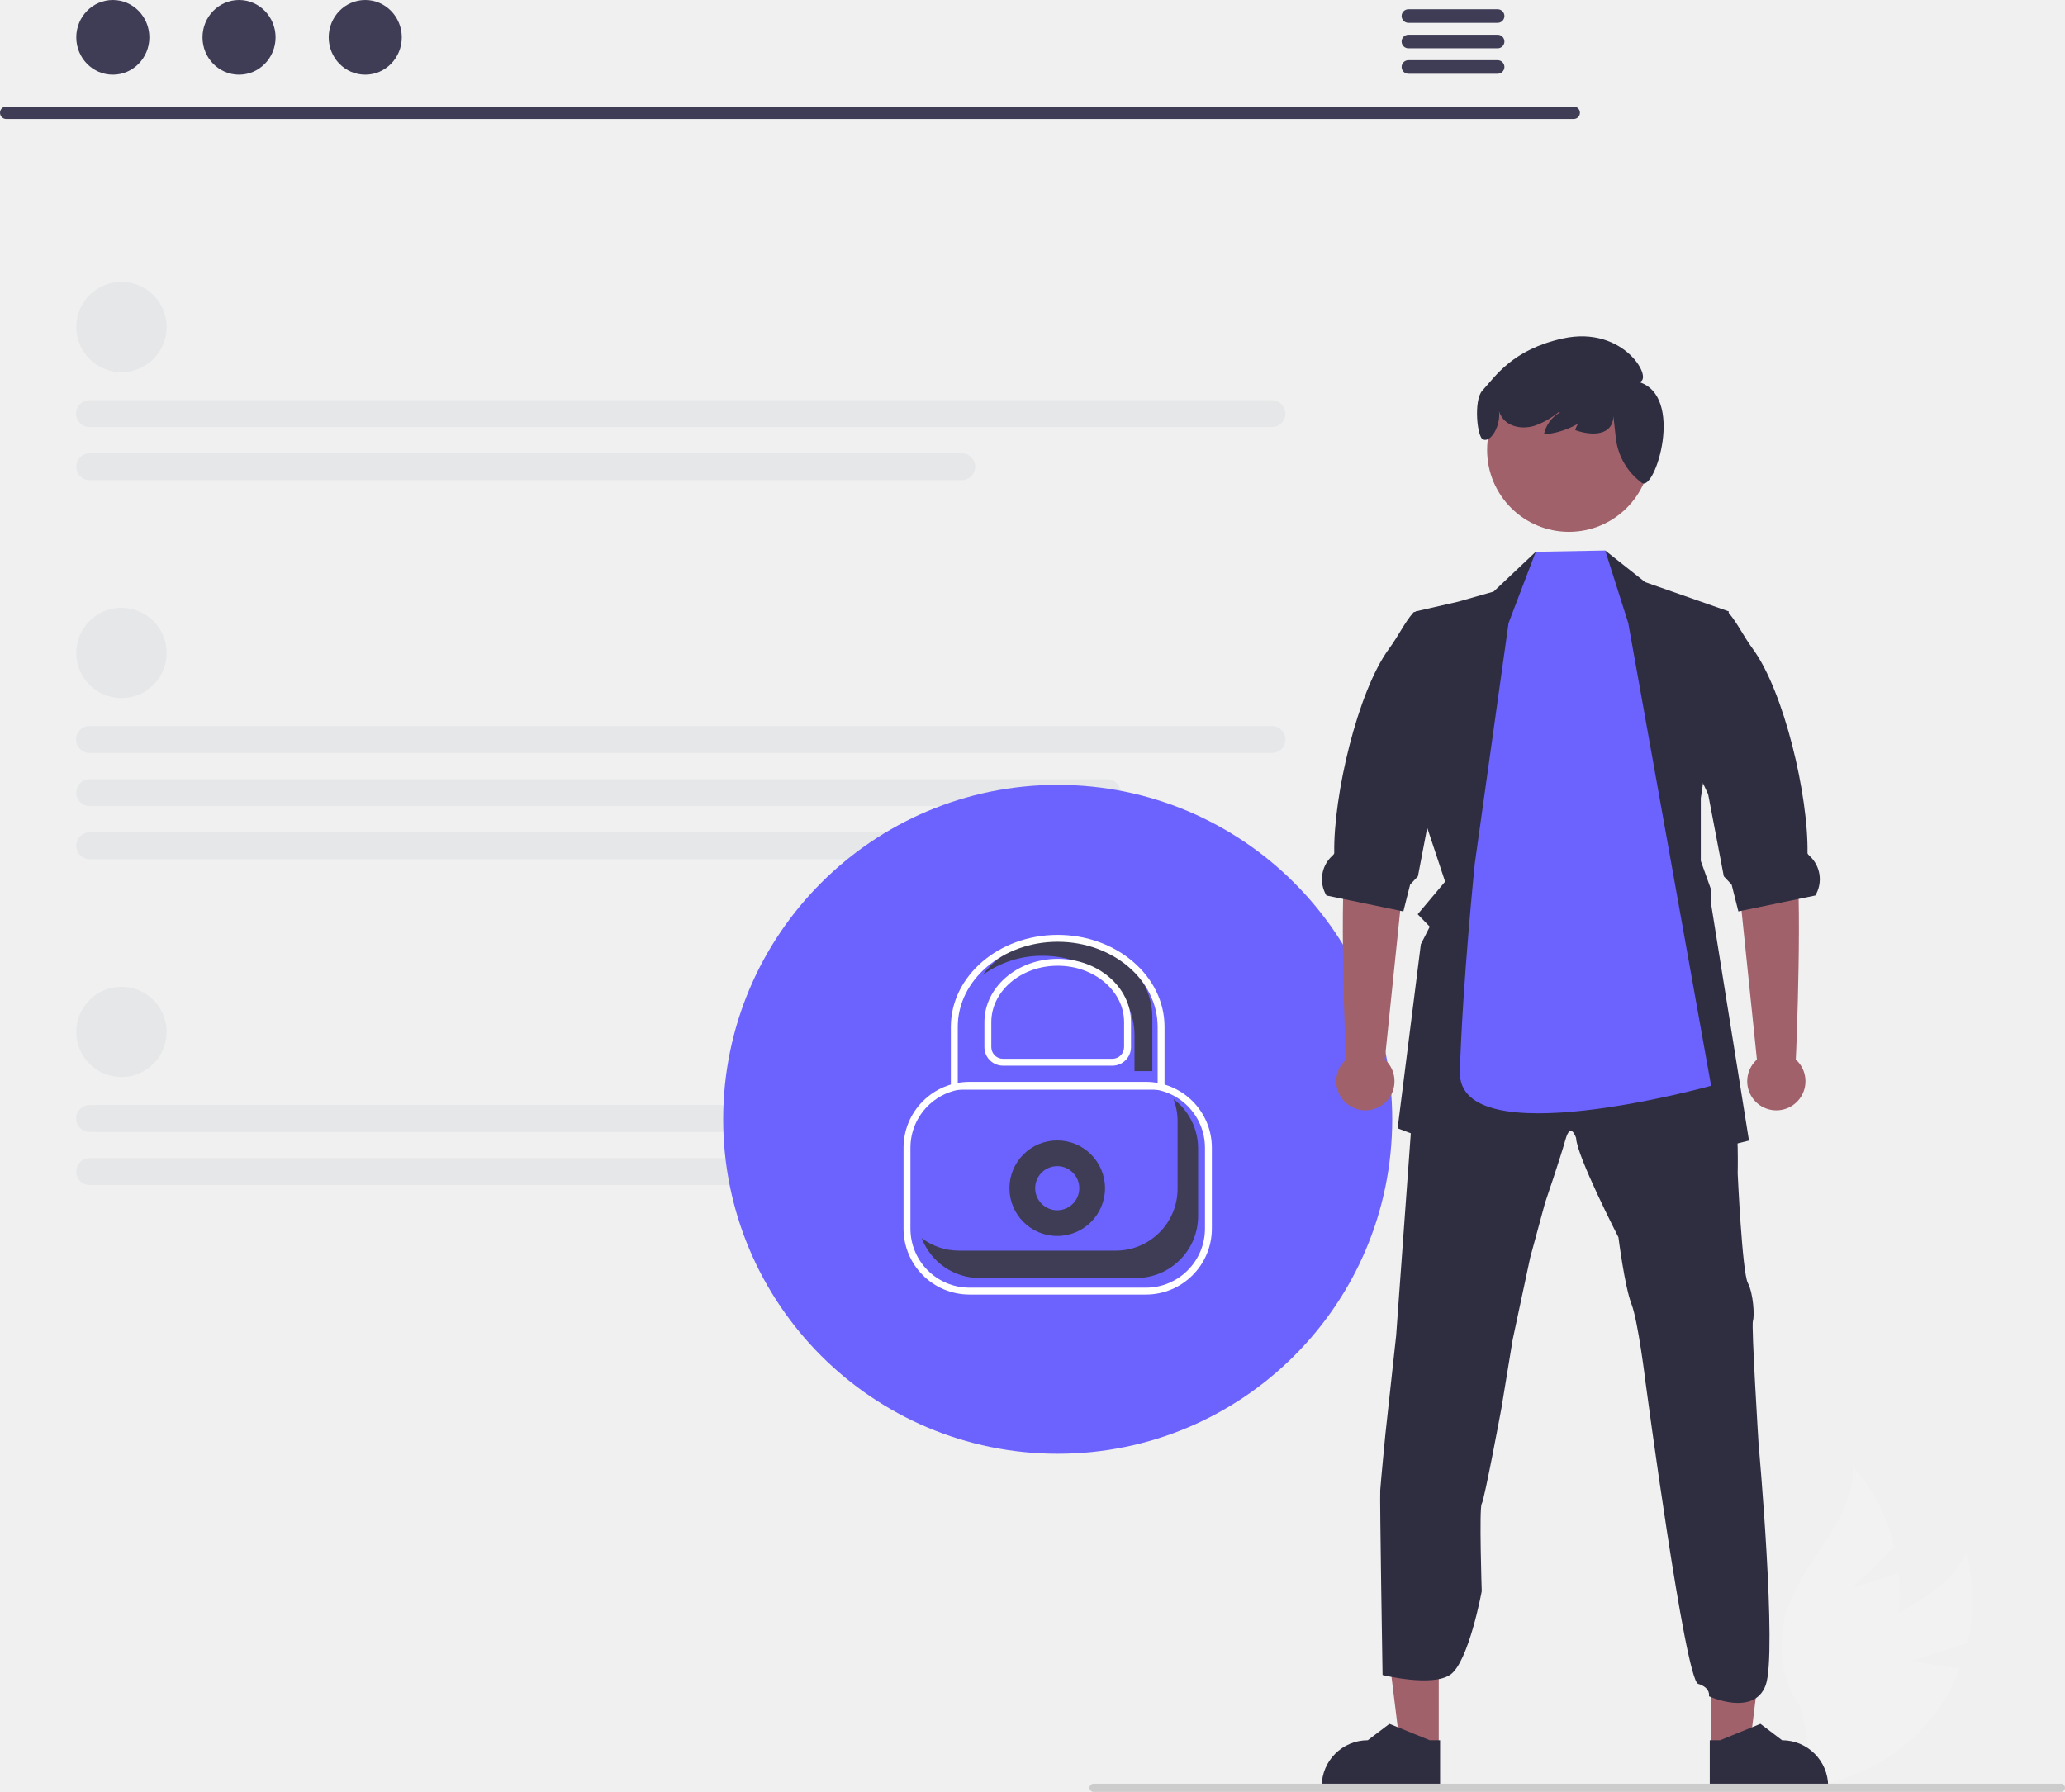
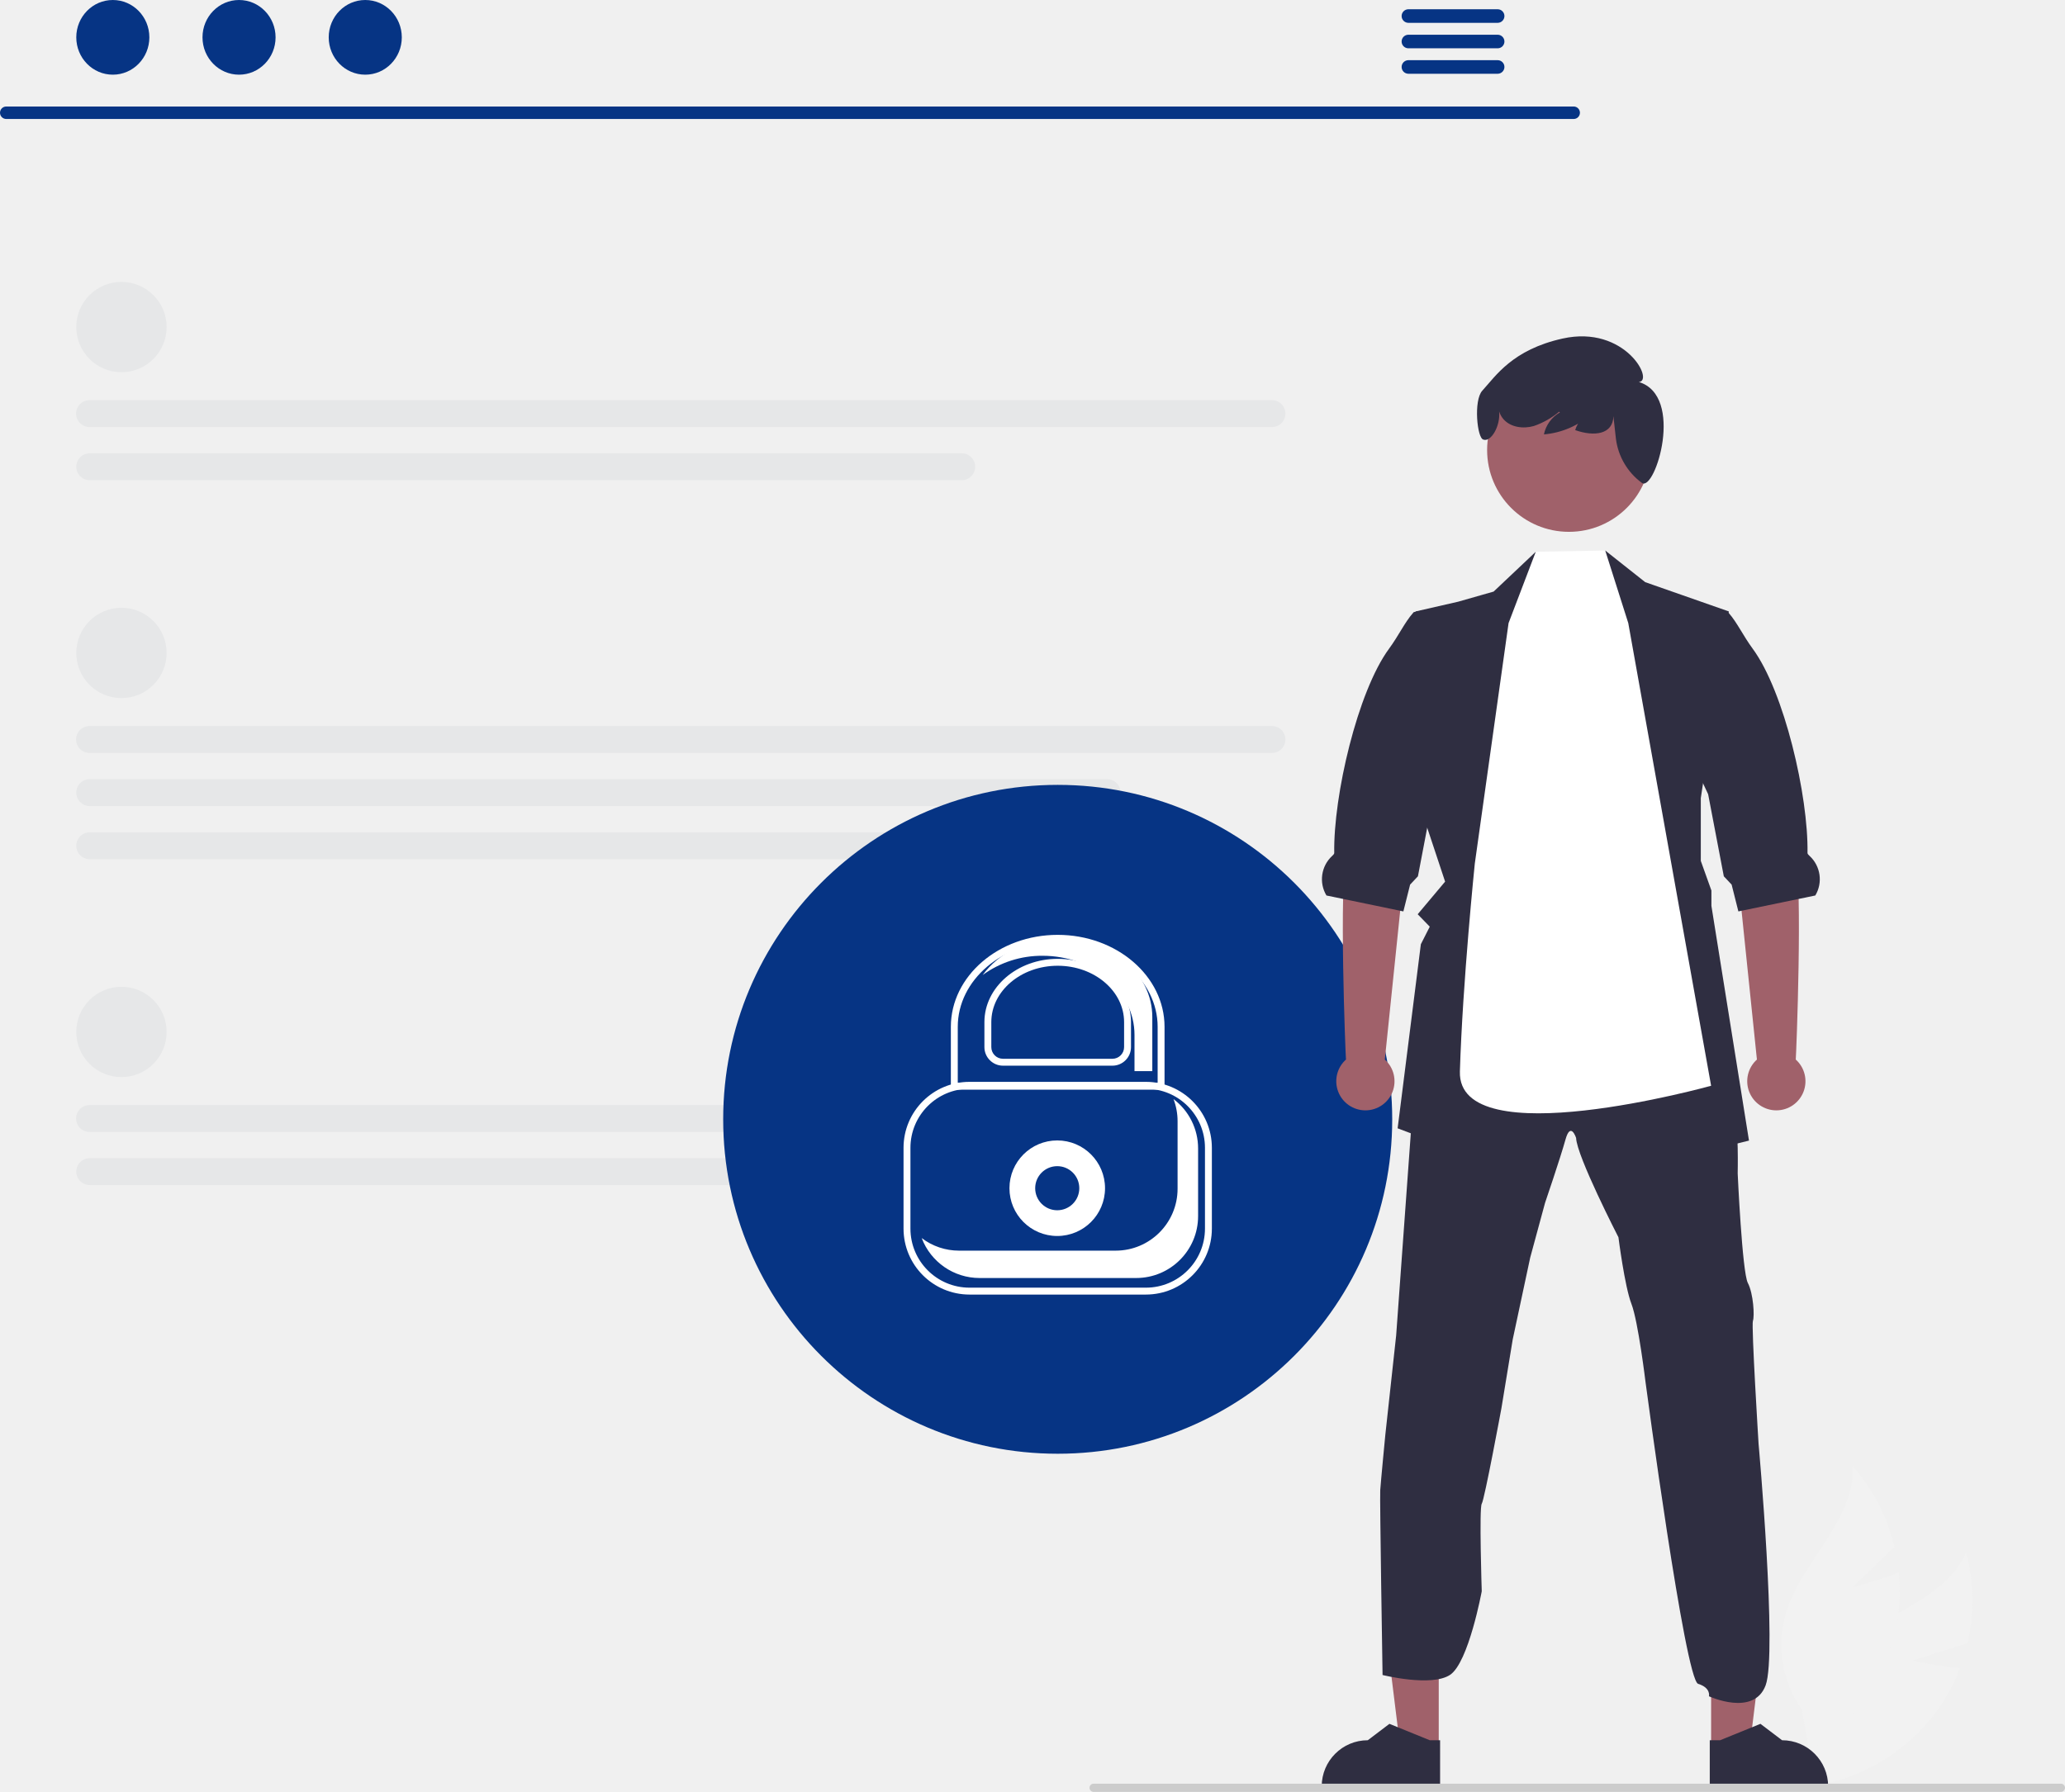
<svg xmlns="http://www.w3.org/2000/svg" data-name="Layer 1" width="598.383" height="519.366" viewBox="0 0 598.383 519.366">
  <path d="M854.374,671.404l16.119-5.113a54.561,54.561,0,0,0-.388-26.249c-6.476,14.399-25.475,17.926-36.3,29.419a32.819,32.819,0,0,0-8.395,27.179l-3.391,11.504a54.994,54.994,0,0,0,40.024-22.767,53.121,53.121,0,0,0,6.224-11.783C861.392,672.906,854.374,671.404,854.374,671.404Z" transform="translate(-300.3448 -190.0594)" fill="#f2f2f2" />
  <path d="M837.15,650.132l12.147-11.765A54.561,54.561,0,0,0,837.242,615.046c.625,15.775-14.806,27.406-19.369,42.52a32.819,32.819,0,0,0,4.607,28.071l2.095,11.809A54.994,54.994,0,0,0,850.245,659.218a53.121,53.121,0,0,0,.316-13.323C844.101,648.345,837.15,650.132,837.15,650.132Z" transform="translate(-300.3448 -190.0594)" fill="#f2f2f2" />
-   <path d="M756.405,224.544H302.112a1.807,1.807,0,0,1,0-3.613H756.405a1.807,1.807,0,0,1,0,3.613Z" transform="translate(-300.3448 -190.0594)" fill="#3f3d56" />
-   <ellipse cx="32.692" cy="10.823" rx="10.588" ry="10.823" fill="#3f3d56" />
-   <ellipse cx="69.267" cy="10.823" rx="10.588" ry="10.823" fill="#3f3d56" />
-   <ellipse cx="105.842" cy="10.823" rx="10.588" ry="10.823" fill="#3f3d56" />
-   <path d="M734.384,192.742h-25.981a1.968,1.968,0,0,0,0,3.934h25.981a1.968,1.968,0,0,0,0-3.934Z" transform="translate(-300.3448 -190.0594)" fill="#3f3d56" />
-   <path d="M734.384,200.126h-25.981a1.968,1.968,0,0,0,0,3.934h25.981a1.968,1.968,0,0,0,0-3.934Z" transform="translate(-300.3448 -190.0594)" fill="#3f3d56" />
-   <path d="M734.384,207.501h-25.981a1.968,1.968,0,0,0,0,3.934h25.981a1.968,1.968,0,0,0,0-3.934Z" transform="translate(-300.3448 -190.0594)" fill="#3f3d56" />
+   <path d="M756.405,224.544H302.112a1.807,1.807,0,0,1,0-3.613H756.405a1.807,1.807,0,0,1,0,3.613Z" transform="translate(-300.3448 -190.0594)" fill="#063484" />
+   <ellipse cx="32.692" cy="10.823" rx="10.588" ry="10.823" fill="#063484" />
+   <ellipse cx="69.267" cy="10.823" rx="10.588" ry="10.823" fill="#063484" />
+   <ellipse cx="105.842" cy="10.823" rx="10.588" ry="10.823" fill="#063484" />
+   <path d="M734.384,192.742h-25.981a1.968,1.968,0,0,0,0,3.934h25.981a1.968,1.968,0,0,0,0-3.934Z" transform="translate(-300.3448 -190.0594)" fill="#063484" />
+   <path d="M734.384,200.126h-25.981a1.968,1.968,0,0,0,0,3.934h25.981a1.968,1.968,0,0,0,0-3.934Z" transform="translate(-300.3448 -190.0594)" fill="#063484" />
+   <path d="M734.384,207.501h-25.981a1.968,1.968,0,0,0,0,3.934h25.981a1.968,1.968,0,0,0,0-3.934Z" transform="translate(-300.3448 -190.0594)" fill="#063484" />
  <circle cx="35.193" cy="94.795" r="13.089" fill="#e6e7e8" />
  <path d="M668.861,313.839H326.347a3.898,3.898,0,1,1,0-7.795h342.514a3.898,3.898,0,1,1,0,7.795Z" transform="translate(-300.3448 -190.0594)" fill="#e6e7e8" />
  <path d="M579.03,329.241H326.347a3.898,3.898,0,0,1,0-7.796H579.03a3.898,3.898,0,1,1,0,7.796Z" transform="translate(-300.3448 -190.0594)" fill="#e6e7e8" />
  <circle cx="35.193" cy="299.1" r="13.089" fill="#e6e7e8" />
  <path d="M668.861,518.144H326.347a3.898,3.898,0,1,1,0-7.795h342.514a4.359,4.359,0,0,1,4.114,4.198A3.849,3.849,0,0,1,668.861,518.144Z" transform="translate(-300.3448 -190.0594)" fill="#e6e7e8" />
  <path d="M579.03,533.546H326.347a3.898,3.898,0,0,1,0-7.796H579.03a3.898,3.898,0,1,1,0,7.796Z" transform="translate(-300.3448 -190.0594)" fill="#e6e7e8" />
  <circle cx="35.193" cy="189.247" r="13.089" fill="#e6e7e8" />
  <path d="M668.861,408.29H326.347a3.898,3.898,0,1,1,0-7.795h342.514a3.898,3.898,0,1,1,0,7.795Z" transform="translate(-300.3448 -190.0594)" fill="#e6e7e8" />
  <path d="M621.163,423.692H326.347a3.898,3.898,0,0,1,0-7.796H621.163a3.898,3.898,0,0,1,0,7.796Z" transform="translate(-300.3448 -190.0594)" fill="#e6e7e8" />
  <path d="M601.153,439.094H326.347a3.898,3.898,0,0,1,0-7.796H601.153a3.898,3.898,0,1,1,0,7.796Z" transform="translate(-300.3448 -190.0594)" fill="#e6e7e8" />
-   <circle cx="306.495" cy="324.421" r="96.934" fill="#6c63ff" />
-   <circle cx="306.361" cy="344.393" r="13.848" fill="#3f3d56" />
-   <circle cx="306.361" cy="344.393" r="6.391" fill="#6c63ff" />
+   <circle cx="306.495" cy="324.421" r="96.934" fill="#063484" />
+   <circle cx="306.361" cy="344.393" r="13.848" fill="#fff" />
+   <circle cx="306.361" cy="344.393" r="6.391" fill="#063484" />
  <path d="M632.412,565.278h-51.144a19.123,19.123,0,0,1-19.102-19.101V522.728a19.123,19.123,0,0,1,19.102-19.102h51.144a19.123,19.123,0,0,1,19.101,19.102v23.449A19.122,19.122,0,0,1,632.412,565.278Zm-51.144-59.651a17.121,17.121,0,0,0-17.102,17.102v23.449A17.12,17.12,0,0,0,581.268,563.278h51.144a17.12,17.12,0,0,0,17.101-17.101V522.728a17.121,17.121,0,0,0-17.101-17.102Z" transform="translate(-300.3448 -190.0594)" fill="#fff" />
-   <path d="M578.238,552.549h45.395a17.943,17.943,0,0,0,17.943-17.943V514.983a17.863,17.863,0,0,0-1.184-6.365,17.895,17.895,0,0,1,7.131,14.295v19.624a17.943,17.943,0,0,1-17.943,17.943H584.186a17.933,17.933,0,0,1-16.759-11.577A17.84,17.84,0,0,0,578.238,552.549Z" transform="translate(-300.3448 -190.0594)" fill="#3f3d56" />
+   <path d="M578.238,552.549h45.395a17.943,17.943,0,0,0,17.943-17.943V514.983a17.863,17.863,0,0,0-1.184-6.365,17.895,17.895,0,0,1,7.131,14.295v19.624a17.943,17.943,0,0,1-17.943,17.943H584.186a17.933,17.933,0,0,1-16.759-11.577A17.84,17.84,0,0,0,578.238,552.549Z" transform="translate(-300.3448 -190.0594)" fill="#fff" />
  <polygon points="416.909 506.542 405.755 506.541 400.448 463.514 416.912 463.515 416.909 506.542" fill="#a0616a" />
  <path d="M717.647,708.238l-34.303-.001v-.434a13.352,13.352,0,0,1,13.352-13.351h.001l6.266-4.754,11.691,4.754,2.994 0Z" transform="translate(-300.3448 -190.0594)" fill="#2f2e41" />
  <polygon points="495.838 506.542 506.993 506.541 512.3 463.514 495.836 463.515 495.838 506.542" fill="#a0616a" />
  <path d="M795.79,708.238l34.303-.001v-.434a13.352,13.352,0,0,0-13.352-13.351h-.001l-6.266-4.754L798.784,694.452l-2.994 0Z" transform="translate(-300.3448 -190.0594)" fill="#2f2e41" />
  <path d="M700.302,621.955c.165-2.455,1.475-16.033,1.475-16.033l3.138-28.795,5.53-76.328.361-4.997,28.967-5.561,19.798-9.491,23.531,7.522,18.323,6.871s.031,2.941.173,6.495c.188,4.651.518,10.354,1.302,11.836,1.31,2.62.98,16.684.98,16.684s1.302,28.614,2.941,31.752,1.969,9.671,1.475,10.981,1.639,35.674,1.639,35.674,5.476,60.811,2.04,69.98-16.418,3.163-16.418,3.163.627-2.447-3.138-3.6-15.233-87.38-15.233-87.38-2.133-17.68-4.094-22.747-3.765-19.304-3.765-19.304-12.111-23.563-12.268-28.802c0,0-1.584-4.902-3.083.494s-5.914,18.323-5.914,18.323l-4.306,15.876L738.69,578.289l-3.279,19.97s-4.91,26.504-5.695,27.649,0,25.359,0,25.359-3.796,20.621-9.162,24.222-19.58.057-19.58.057S700.137,624.411,700.302,621.955Z" transform="translate(-300.3448 -190.0594)" fill="#2f2e41" />
  <polygon points="412.315 236.13 418.755 255.528 410.809 264.987 414.308 268.588 411.727 273.678 404.997 327.032 441.894 341.025 454.319 325.447 464.116 341.025 506.81 330.593 495.922 262.556 495.922 258.108 492.848 249.519 492.848 231.337 500.966 177.215 476.736 168.728 465.151 159.559 461.402 172.454 445.44 169.615 445.024 159.927 432.811 171.466 422.527 174.399 410.213 177.215 408.644 181.137 411.781 180.353 411.272 231.377 412.315 236.13" fill="#2f2e41" />
  <path d="M701.631,497.164l6.197-59.982,1.636-24.687L692.119,409.359s.687,17.652-1.585,27.611c-2.242,9.828-.297,58.877-.159,60.188a8.439,8.439,0,1,0,11.256.005Z" transform="translate(-300.3448 -190.0594)" fill="#a0616a" />
  <path d="M684.713,449.611l4.824.996,16.55,3.428.918.188,1.953-7.765,2.267-2.416,4.314-22.606.227-1.177,6.518-13.931,4.51-41.87-16.77,3.012c-.086.086-.165.18-.243.275-2.408,2.73-4.126,6.526-6.934,10.346-9.138,12.432-16.15,42.639-15.875,59.189.008.267-.267.557-.596.855A9.18,9.18,0,0,0,684.713,449.611Z" transform="translate(-300.3448 -190.0594)" fill="#2f2e41" />
  <path d="M809.453,497.164l-6.197-59.982-1.636-24.687,17.345-3.136s-.687,17.652,1.585,27.611c2.242,9.828.297,58.877.159,60.188a8.439,8.439,0,1,1-11.256.005Z" transform="translate(-300.3448 -190.0594)" fill="#a0616a" />
  <path d="M826.372,449.611l-4.824.996-16.55,3.428-.918.188-1.953-7.765-2.267-2.416L795.545,421.436l-.227-1.177-6.518-13.931,1.49-41.87,10.77,3.012c.086.086.165.18.243.275,2.408,2.73,4.126,6.526,6.934,10.346,9.138,12.432,16.15,42.639,15.875,59.189-.008.267.267.557.596.855A9.18,9.18,0,0,1,826.372,449.611Z" transform="translate(-300.3448 -190.0594)" fill="#2f2e41" />
-   <path d="M737.489,370.654l7.88-20.667,20.127-.369,6.679,21.036,24.006,134.104s-73.544,20.481-72.798-4.138c.784-25.885,4.323-60.268,4.323-60.268Z" transform="translate(-300.3448 -190.0594)" fill="#6c63ff" />
+   <path d="M737.489,370.654l7.88-20.667,20.127-.369,6.679,21.036,24.006,134.104s-73.544,20.481-72.798-4.138c.784-25.885,4.323-60.268,4.323-60.268Z" transform="translate(-300.3448 -190.0594)" fill="#fff" />
  <circle cx="454.637" cy="130.437" r="23.71" fill="#a0616a" />
  <path d="M729.874,303.296c3.86-4.201,8.688-11.892,23.312-15.121,18.07-3.991,26.609,12.334,22.052,12.601,13.325,4.035,4.765,31.611.945,29.298A1.125,1.125,0,0,1,776.089,330,18.77,18.77,0,0,1,768.592,317.193l-.725-6.525c-.104,5.309-5.53,6.012-11.074,4.056a6.955,6.955,0,0,1,4.914-4.838,23.786,23.786,0,0,1-13.971,6.079,9.511,9.511,0,0,1,4.625-6.364l-.219-.215a22.85,22.85,0,0,1-7.33,4.15c-3.056.876-6.718.402-8.812-1.99a6.5,6.5,0,0,1-1.252-2.254c.453,4.205-2.368,9.004-4.558,8.18C728.367,317.118,727.304,306.093,729.874,303.296Z" transform="translate(-300.3448 -190.0594)" fill="#2f2e41" />
  <path d="M898.727,708.235a1.186,1.186,0,0,1-1.19,1.19h-280.29a1.19,1.19,0,0,1,0-2.38h280.29A1.187,1.187,0,0,1,898.727,708.235Z" transform="translate(-300.3448 -190.0594)" fill="#ccc" />
-   <path d="M607.627,461.922c-9.481,0-17.815,4.292-22.533,10.735a29.121,29.121,0,0,1,17.373-5.574c14.682,0,26.626,10.284,26.626,22.925v10.508h5.16v-15.668C634.253,472.206,622.308,461.922,607.627,461.922Z" transform="translate(-300.3448 -190.0594)" fill="#3f3d56" />
+   <path d="M607.627,461.922c-9.481,0-17.815,4.292-22.533,10.735a29.121,29.121,0,0,1,17.373-5.574c14.682,0,26.626,10.284,26.626,22.925v10.508h5.16v-15.668C634.253,472.206,622.308,461.922,607.627,461.922Z" transform="translate(-300.3448 -190.0594)" fill="#fff" />
  <path d="M637.798,505.893h-61.918V487.675c0-14.698,13.888-26.656,30.959-26.656s30.959,11.958,30.959,26.656Zm-59.918-2h57.918V487.675c0-13.596-12.991-24.656-28.959-24.656s-28.959,11.061-28.959,24.656Z" transform="translate(-300.3448 -190.0594)" fill="#fff" />
  <path d="M622.697,498.938H590.982a5.388,5.388,0,0,1-5.381-5.382v-7.25c0-10.108,9.528-18.332,21.239-18.332s21.239,8.224,21.239,18.332v7.25A5.388,5.388,0,0,1,622.697,498.938Zm-15.857-28.964c-10.608,0-19.239,7.326-19.239,16.332v7.25a3.385,3.385,0,0,0,3.381,3.382h31.715a3.385,3.385,0,0,0,3.381-3.382v-7.25C626.078,477.3,617.448,469.974,606.839,469.974Z" transform="translate(-300.3448 -190.0594)" fill="#fff" />
</svg>
